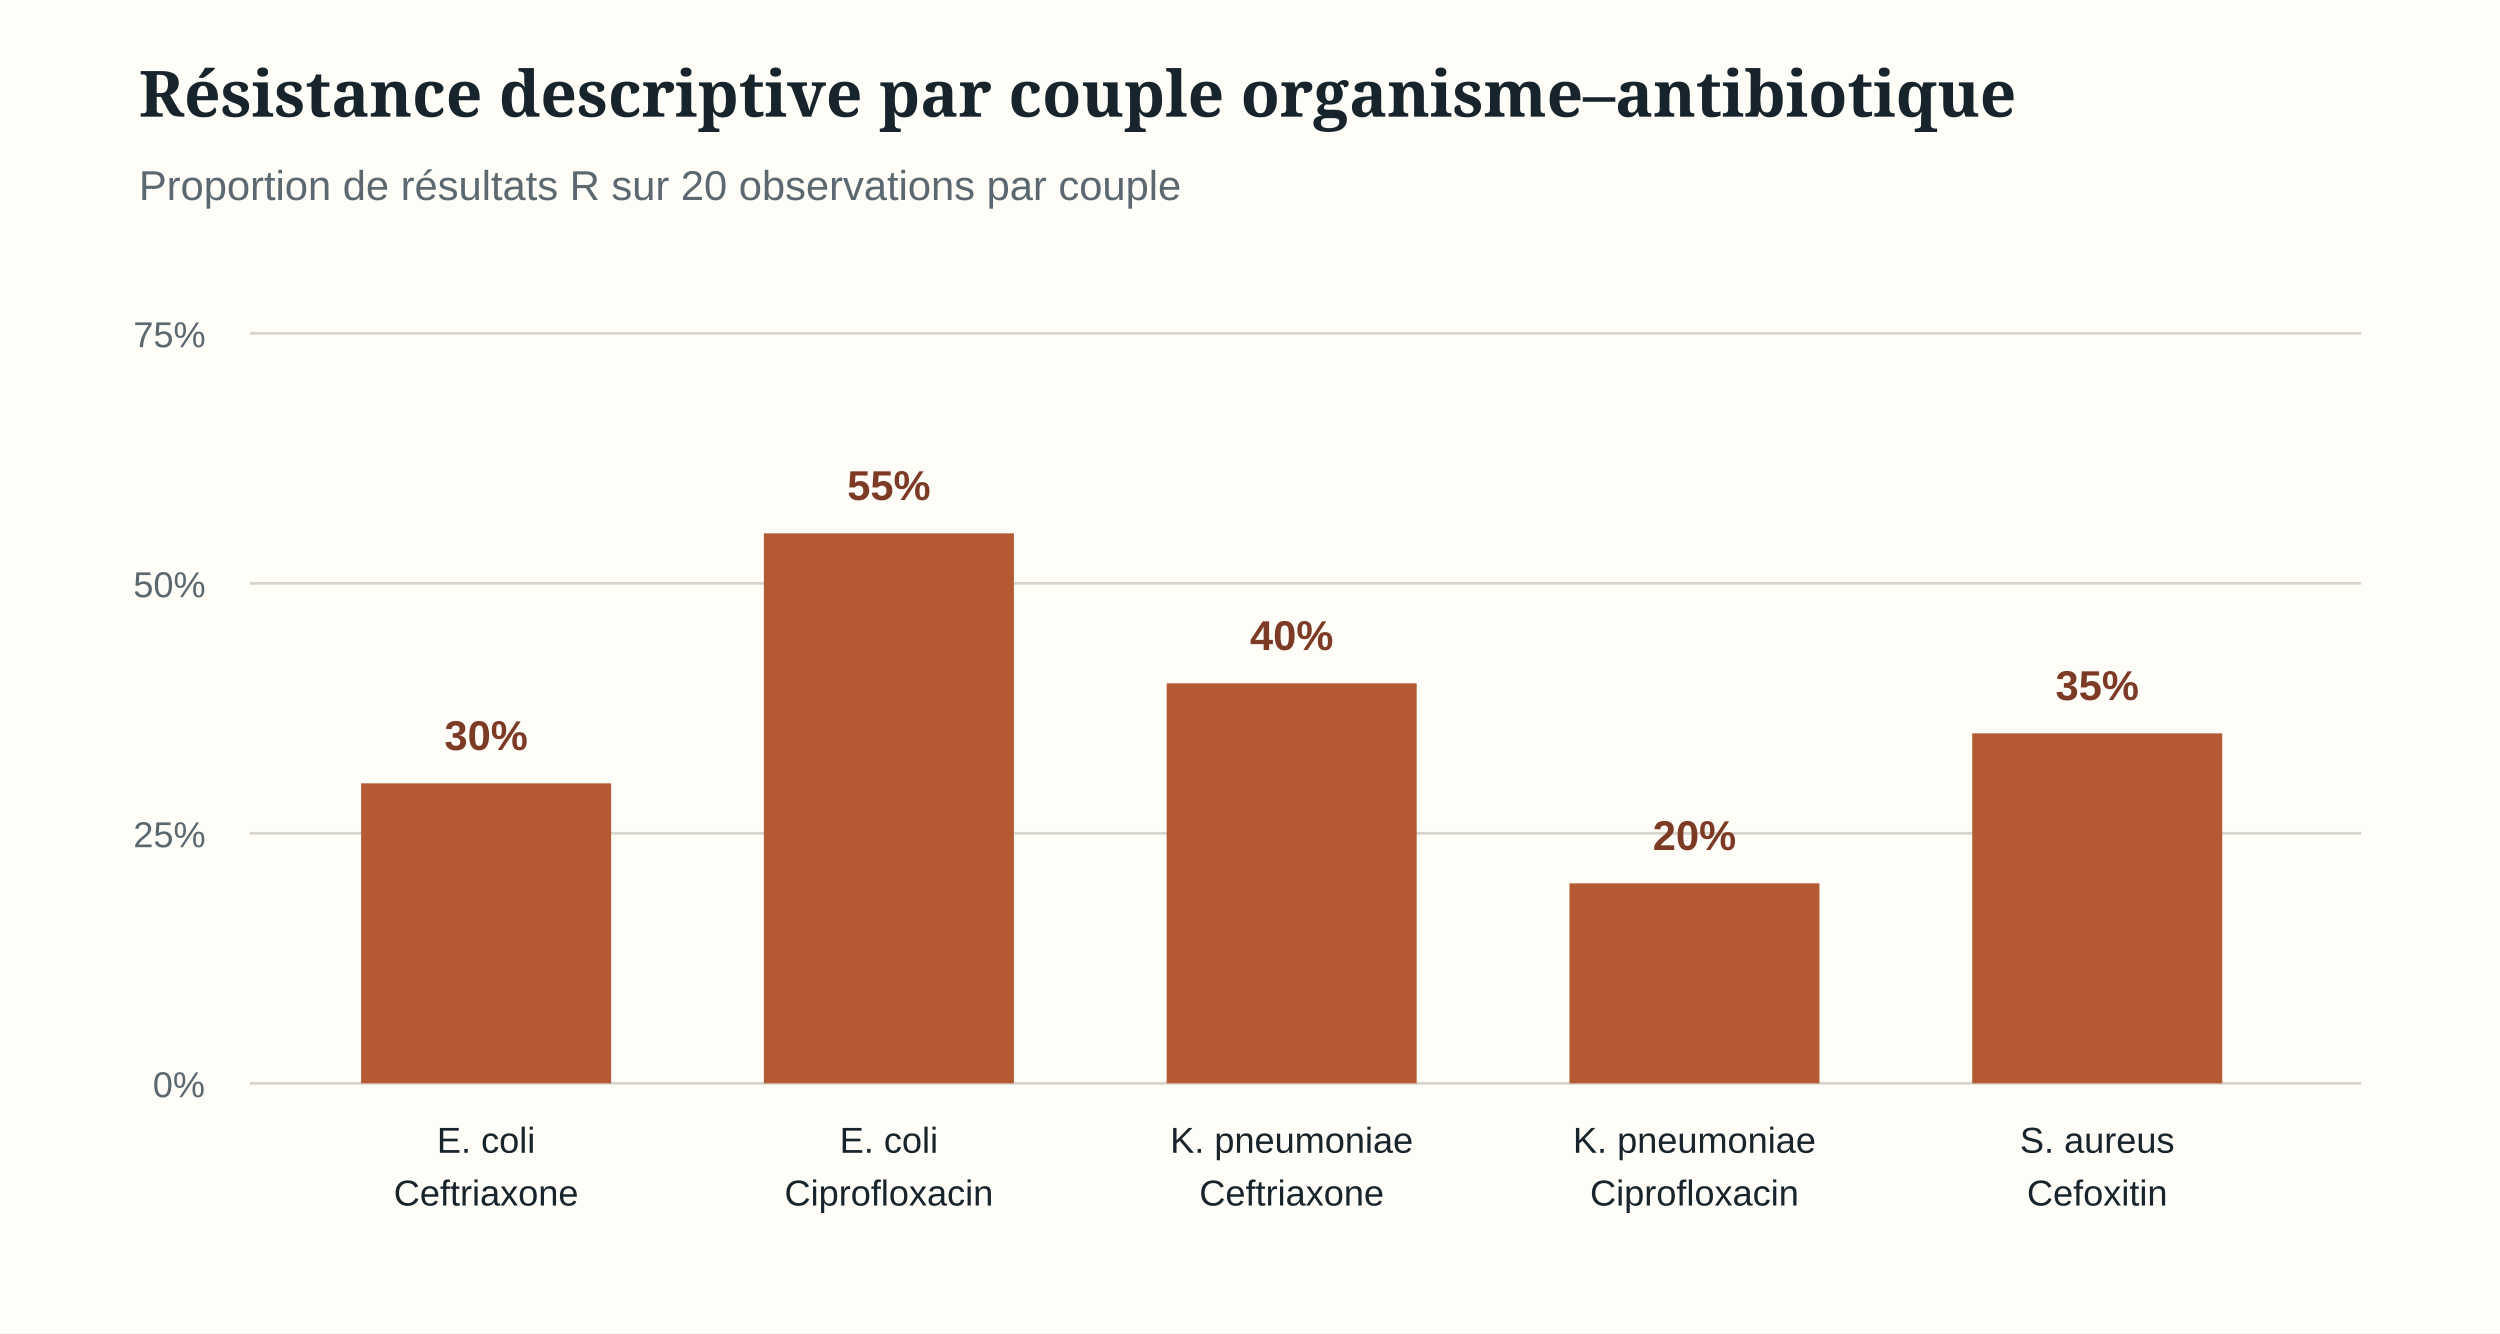
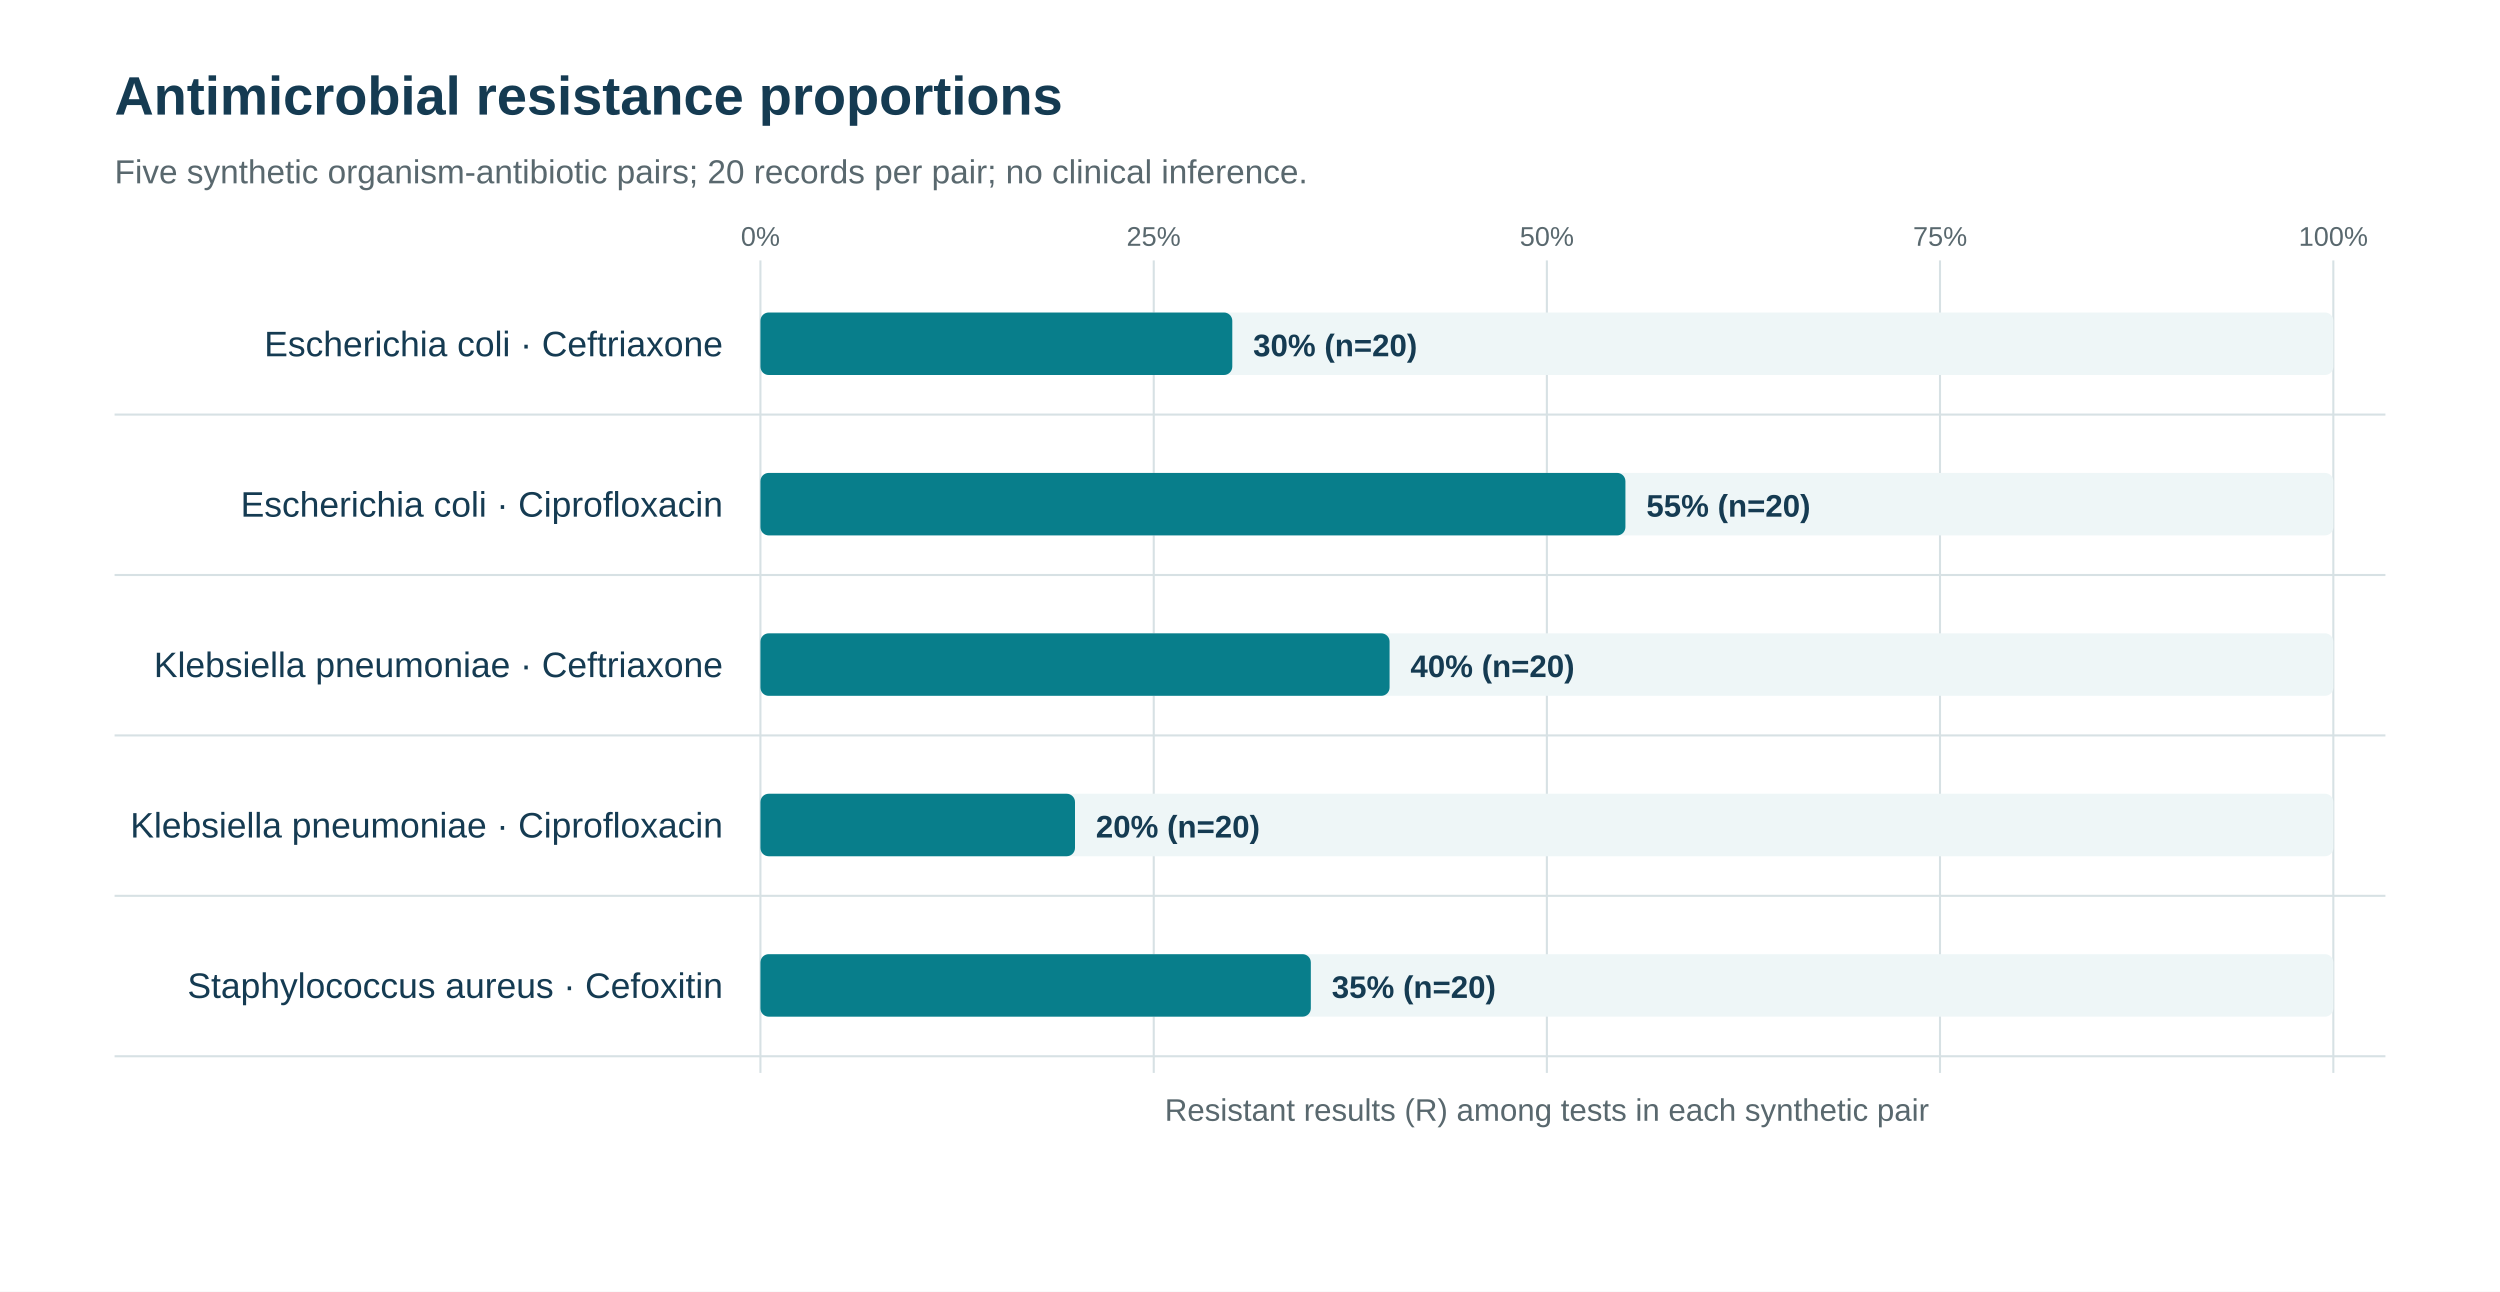
- <svg xmlns="http://www.w3.org/2000/svg" viewBox="0 0 900 480" role="img" aria-labelledby="title desc">
-   <rect width="900" height="480" fill="#fffdf8" />
-   <text x="50" y="42" font-family="Georgia,serif" font-size="23" font-weight="bold" fill="#18242b">Résistance descriptive par couple organisme–antibiotique</text>
-   <text x="50" y="72" font-family="Arial,sans-serif" font-size="15" fill="#5b6870">Proportion de résultats R sur 20 observations par couple</text>
-   <g stroke="#d8d5cc" stroke-width="1">
-     <line x1="90" y1="390" x2="850" y2="390" />
-     <line x1="90" y1="300" x2="850" y2="300" />
-     <line x1="90" y1="210" x2="850" y2="210" />
-     <line x1="90" y1="120" x2="850" y2="120" />
-   </g>
-   <g font-family="Arial,sans-serif" font-size="13" fill="#5b6870">
-     <text x="55" y="395">0%</text>
-     <text x="48" y="305">25%</text>
-     <text x="48" y="215">50%</text>
-     <text x="48" y="125">75%</text>
-   </g>
-   <g fill="#b45a32">
-     <rect x="130" y="282" width="90" height="108" />
-     <rect x="275" y="192" width="90" height="198" />
-     <rect x="420" y="246" width="90" height="144" />
-     <rect x="565" y="318" width="90" height="72" />
-     <rect x="710" y="264" width="90" height="126" />
-   </g>
-   <g font-family="Arial,sans-serif" font-size="15" font-weight="bold" text-anchor="middle" fill="#7d3b25">
-     <text x="175" y="270">30%</text>
-     <text x="320" y="180">55%</text>
-     <text x="465" y="234">40%</text>
-     <text x="610" y="306">20%</text>
-     <text x="755" y="252">35%</text>
-   </g>
-   <g font-family="Arial,sans-serif" font-size="13" text-anchor="middle" fill="#18242b">
-     <text x="175" y="415">E. coli</text>
-     <text x="175" y="434">Ceftriaxone</text>
-     <text x="320" y="415">E. coli</text>
-     <text x="320" y="434">Ciprofloxacin</text>
-     <text x="465" y="415">K. pneumoniae</text>
-     <text x="465" y="434">Ceftriaxone</text>
-     <text x="610" y="415">K. pneumoniae</text>
-     <text x="610" y="434">Ciprofloxacin</text>
-     <text x="755" y="415">S. aureus</text>
-     <text x="755" y="434">Cefoxitin</text>
-   </g>
+ <svg xmlns="http://www.w3.org/2000/svg" viewBox="0 0 1200 620" role="img" aria-labelledby="title desc">
+   <rect width="100%" height="100%" fill="#FFFFFF" />
+   <text x="55" y="55" font-family="Arial, Helvetica, sans-serif" font-size="26" fill="#153B52" font-weight="bold" text-anchor="start">Antimicrobial resistance proportions</text>
+   <text x="55" y="88" font-family="Arial, Helvetica, sans-serif" font-size="16" fill="#59686E" font-weight="normal" text-anchor="start">Five synthetic organism-antibiotic pairs; 20 records per pair; no clinical inference.</text>
+   <line x1="365.0" y1="125" x2="365.0" y2="515" stroke="#D7E1E4" stroke-width="1" />
+   <text x="365.0" y="118" font-family="Arial, Helvetica, sans-serif" font-size="13" fill="#59686E" font-weight="normal" text-anchor="middle">0%</text>
+   <line x1="553.8" y1="125" x2="553.8" y2="515" stroke="#D7E1E4" stroke-width="1" />
+   <text x="553.75" y="118" font-family="Arial, Helvetica, sans-serif" font-size="13" fill="#59686E" font-weight="normal" text-anchor="middle">25%</text>
+   <line x1="742.5" y1="125" x2="742.5" y2="515" stroke="#D7E1E4" stroke-width="1" />
+   <text x="742.5" y="118" font-family="Arial, Helvetica, sans-serif" font-size="13" fill="#59686E" font-weight="normal" text-anchor="middle">50%</text>
+   <line x1="931.2" y1="125" x2="931.2" y2="515" stroke="#D7E1E4" stroke-width="1" />
+   <text x="931.25" y="118" font-family="Arial, Helvetica, sans-serif" font-size="13" fill="#59686E" font-weight="normal" text-anchor="middle">75%</text>
+   <line x1="1120.0" y1="125" x2="1120.0" y2="515" stroke="#D7E1E4" stroke-width="1" />
+   <text x="1120.0" y="118" font-family="Arial, Helvetica, sans-serif" font-size="13" fill="#59686E" font-weight="normal" text-anchor="middle">100%</text>
+   <text x="347" y="171" font-family="Arial, Helvetica, sans-serif" font-size="17" fill="#153B52" font-weight="normal" text-anchor="end">Escherichia coli · Ceftriaxone</text>
+   <rect x="365" y="150" width="755" height="30" rx="4" fill="#EEF6F7" />
+   <rect x="365" y="150" width="226.5" height="30" rx="4" fill="#087E8B" />
+   <text x="601.5" y="171" font-family="Arial, Helvetica, sans-serif" font-size="15" fill="#153B52" font-weight="bold" text-anchor="start">30% (n=20)</text>
+   <line x1="55" y1="199" x2="1145" y2="199" stroke="#D7E1E4" stroke-width="1" />
+   <text x="347" y="248" font-family="Arial, Helvetica, sans-serif" font-size="17" fill="#153B52" font-weight="normal" text-anchor="end">Escherichia coli · Ciprofloxacin</text>
+   <rect x="365" y="227" width="755" height="30" rx="4" fill="#EEF6F7" />
+   <rect x="365" y="227" width="415.2" height="30" rx="4" fill="#087E8B" />
+   <text x="790.25" y="248" font-family="Arial, Helvetica, sans-serif" font-size="15" fill="#153B52" font-weight="bold" text-anchor="start">55% (n=20)</text>
+   <line x1="55" y1="276" x2="1145" y2="276" stroke="#D7E1E4" stroke-width="1" />
+   <text x="347" y="325" font-family="Arial, Helvetica, sans-serif" font-size="17" fill="#153B52" font-weight="normal" text-anchor="end">Klebsiella pneumoniae · Ceftriaxone</text>
+   <rect x="365" y="304" width="755" height="30" rx="4" fill="#EEF6F7" />
+   <rect x="365" y="304" width="302.0" height="30" rx="4" fill="#087E8B" />
+   <text x="677.0" y="325" font-family="Arial, Helvetica, sans-serif" font-size="15" fill="#153B52" font-weight="bold" text-anchor="start">40% (n=20)</text>
+   <line x1="55" y1="353" x2="1145" y2="353" stroke="#D7E1E4" stroke-width="1" />
+   <text x="347" y="402" font-family="Arial, Helvetica, sans-serif" font-size="17" fill="#153B52" font-weight="normal" text-anchor="end">Klebsiella pneumoniae · Ciprofloxacin</text>
+   <rect x="365" y="381" width="755" height="30" rx="4" fill="#EEF6F7" />
+   <rect x="365" y="381" width="151.0" height="30" rx="4" fill="#087E8B" />
+   <text x="526.0" y="402" font-family="Arial, Helvetica, sans-serif" font-size="15" fill="#153B52" font-weight="bold" text-anchor="start">20% (n=20)</text>
+   <line x1="55" y1="430" x2="1145" y2="430" stroke="#D7E1E4" stroke-width="1" />
+   <text x="347" y="479" font-family="Arial, Helvetica, sans-serif" font-size="17" fill="#153B52" font-weight="normal" text-anchor="end">Staphylococcus aureus · Cefoxitin</text>
+   <rect x="365" y="458" width="755" height="30" rx="4" fill="#EEF6F7" />
+   <rect x="365" y="458" width="264.2" height="30" rx="4" fill="#087E8B" />
+   <text x="639.25" y="479" font-family="Arial, Helvetica, sans-serif" font-size="15" fill="#153B52" font-weight="bold" text-anchor="start">35% (n=20)</text>
+   <line x1="55" y1="507" x2="1145" y2="507" stroke="#D7E1E4" stroke-width="1" />
+   <text x="742.5" y="538" font-family="Arial, Helvetica, sans-serif" font-size="15" fill="#59686E" font-weight="normal" text-anchor="middle">Resistant results (R) among tests in each synthetic pair</text>
</svg>
